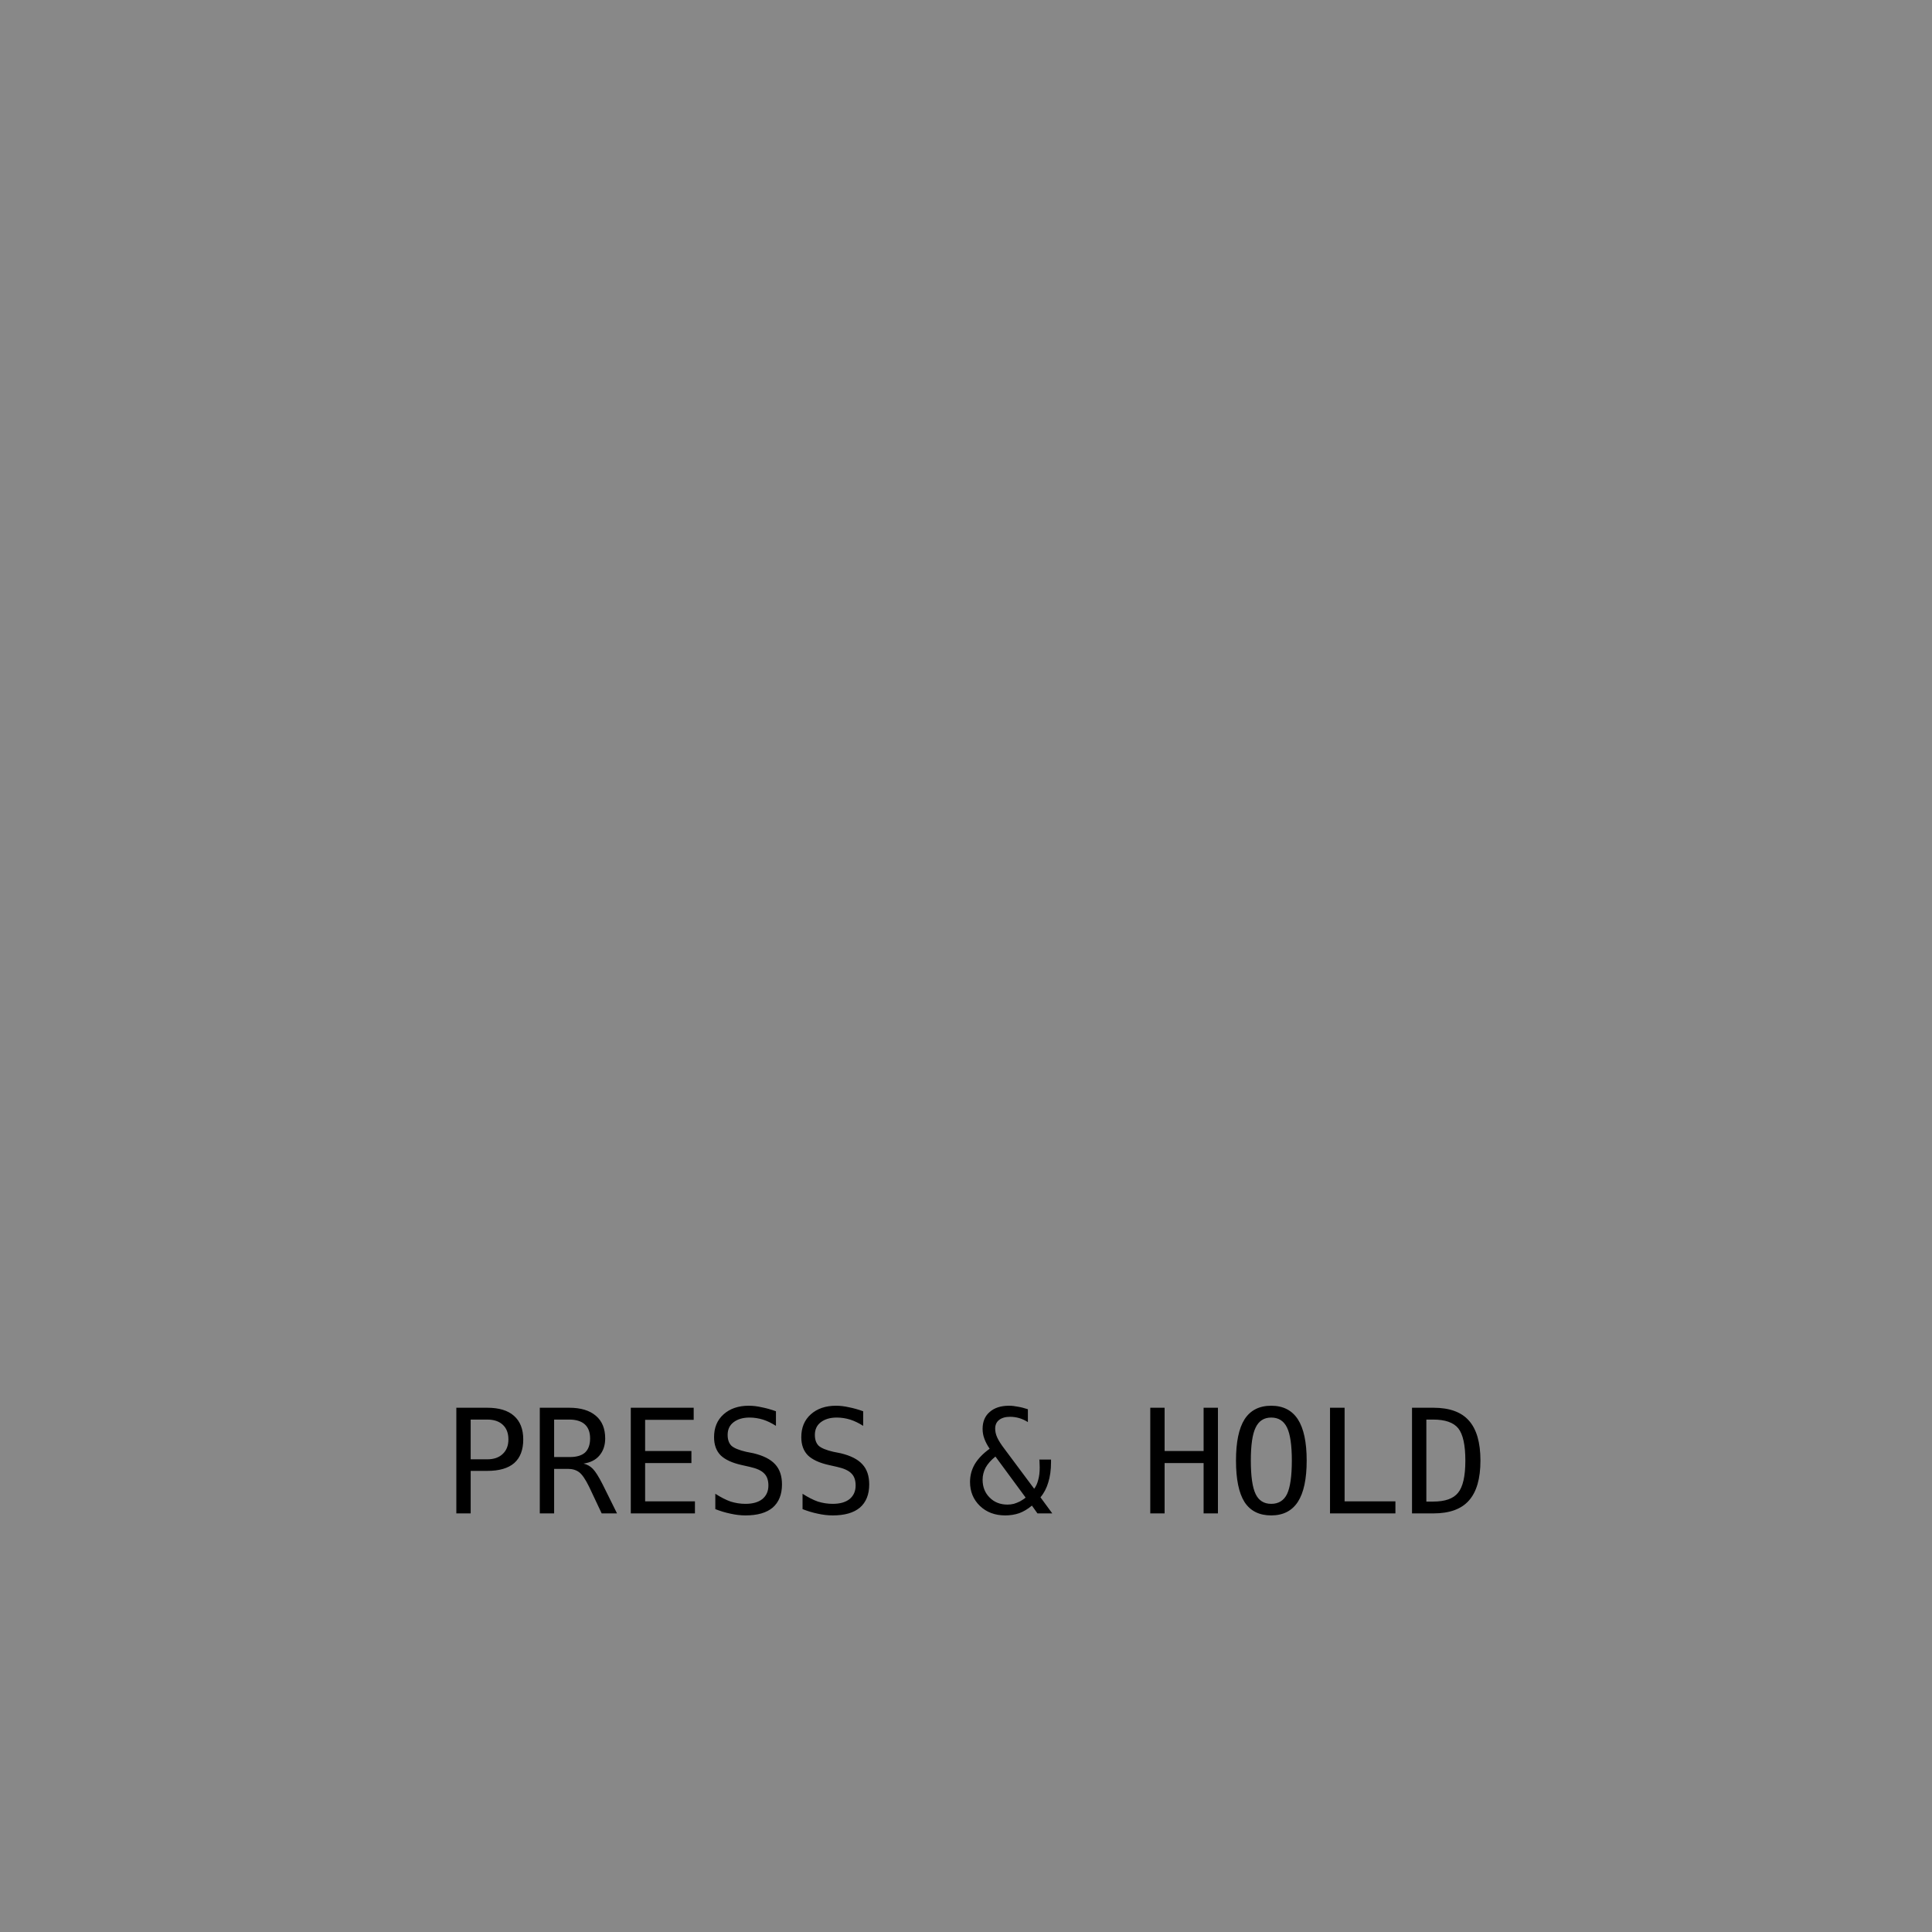
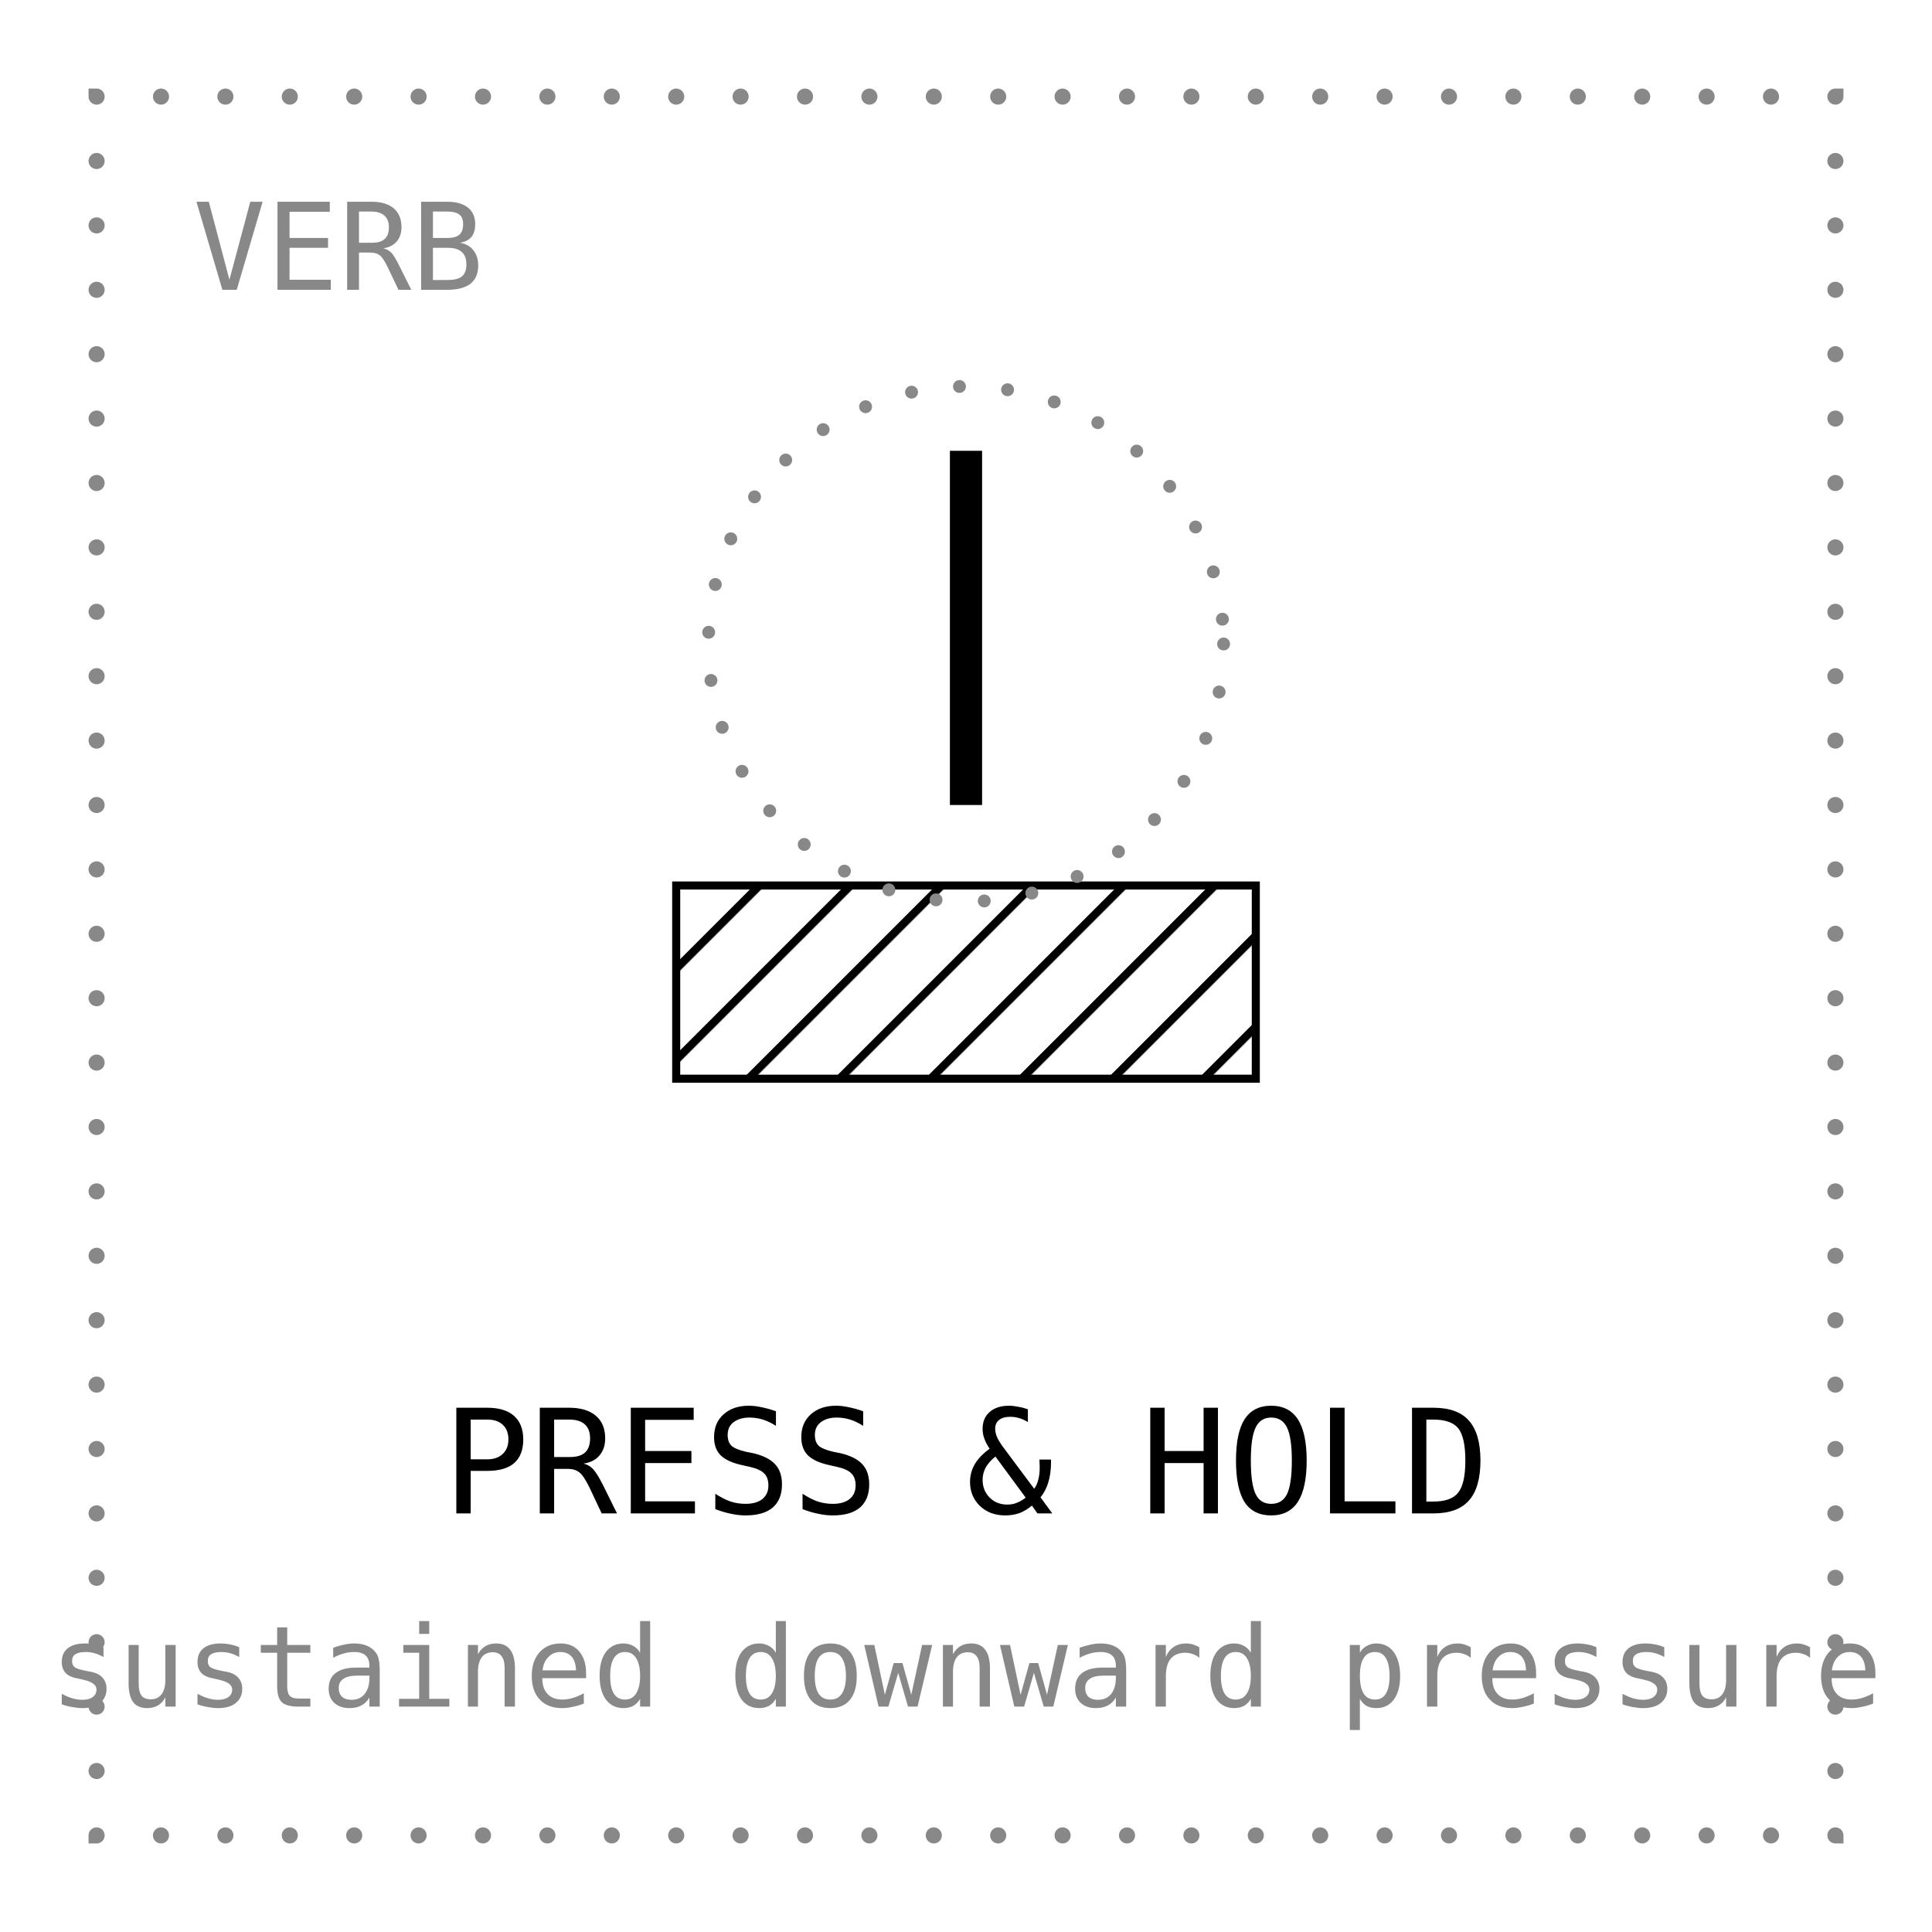
<svg xmlns="http://www.w3.org/2000/svg" viewBox="0 0 200 200" width="200" height="200">
  <defs>
-     <pattern id="hatch" width="200" height="200" patternTransform="rotate(45 0 0)" patternUnits="userSpaceOnUse">
-       <line x1="0" y1="0" x2="0" y2="4" stroke="#000000" stroke-width="200" />
+     <pattern id="hatch" width="4" height="4" patternTransform="rotate(45 0 0)" patternUnits="userSpaceOnUse">
+       <line x1="0" y1="0" x2="0" y2="4" stroke="#000000" stroke-width="1" />
    </pattern>
  </defs>
  <g transform="scale(1.666667)">
-     <rect x="6" y="6" width="200" height="200" fill="none" stroke="#888888" stroke-width="200" stroke-dasharray="0, 4" stroke-linecap="round" />
+     <rect x="6" y="6" width="108" height="108" fill="none" stroke="#888888" stroke-width="1" stroke-dasharray="0, 4" stroke-linecap="round" />
    <text x="12" y="18" font-family="Andale Mono, monospace" font-size="7.5" fill="#888888">VERB</text>
-     <rect x="42" y="55" width="200" height="200" fill="url(#hatch)" stroke="#000000" stroke-width="200" />
-     <line x1="60" y1="28" x2="60" y2="50" stroke="#000000" stroke-width="200" />
-     <circle cx="60" cy="40" r="16" fill="none" stroke="#888888" stroke-width="200" stroke-dasharray="0, 3" stroke-linecap="round" />
+     <rect x="42" y="55" width="36" height="12" fill="url(#hatch)" stroke="#000000" stroke-width="0.5" />
+     <line x1="60" y1="28" x2="60" y2="50" stroke="#000000" stroke-width="2" />
+     <circle cx="60" cy="40" r="16" fill="none" stroke="#888888" stroke-width="0.8" stroke-dasharray="0, 3" stroke-linecap="round" />
    <text x="60" y="94" font-family="Andale Mono, monospace" font-size="9" fill="#000000" text-anchor="middle">PRESS &amp; HOLD</text>
    <text x="60" y="106" font-family="Andale Mono, monospace" font-size="7" fill="#888888" text-anchor="middle">sustained downward pressure</text>
  </g>
</svg>
